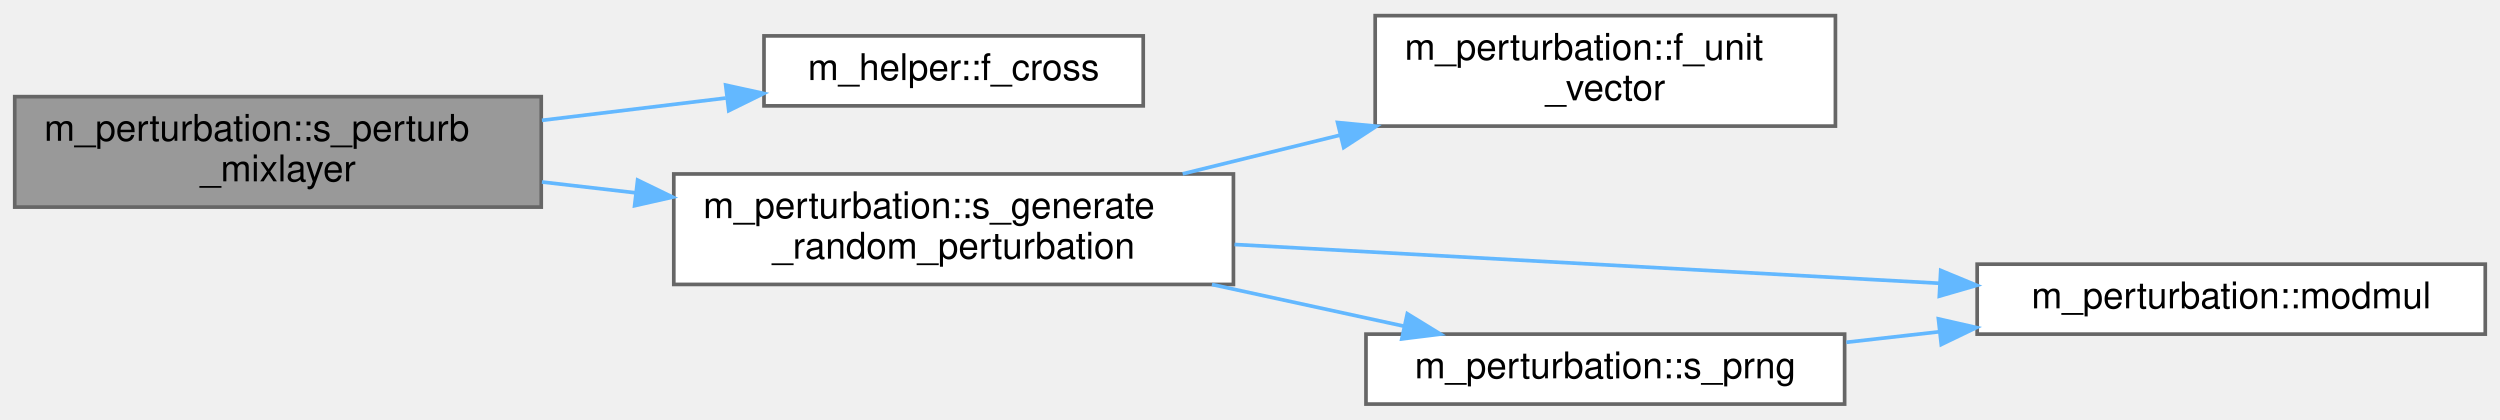
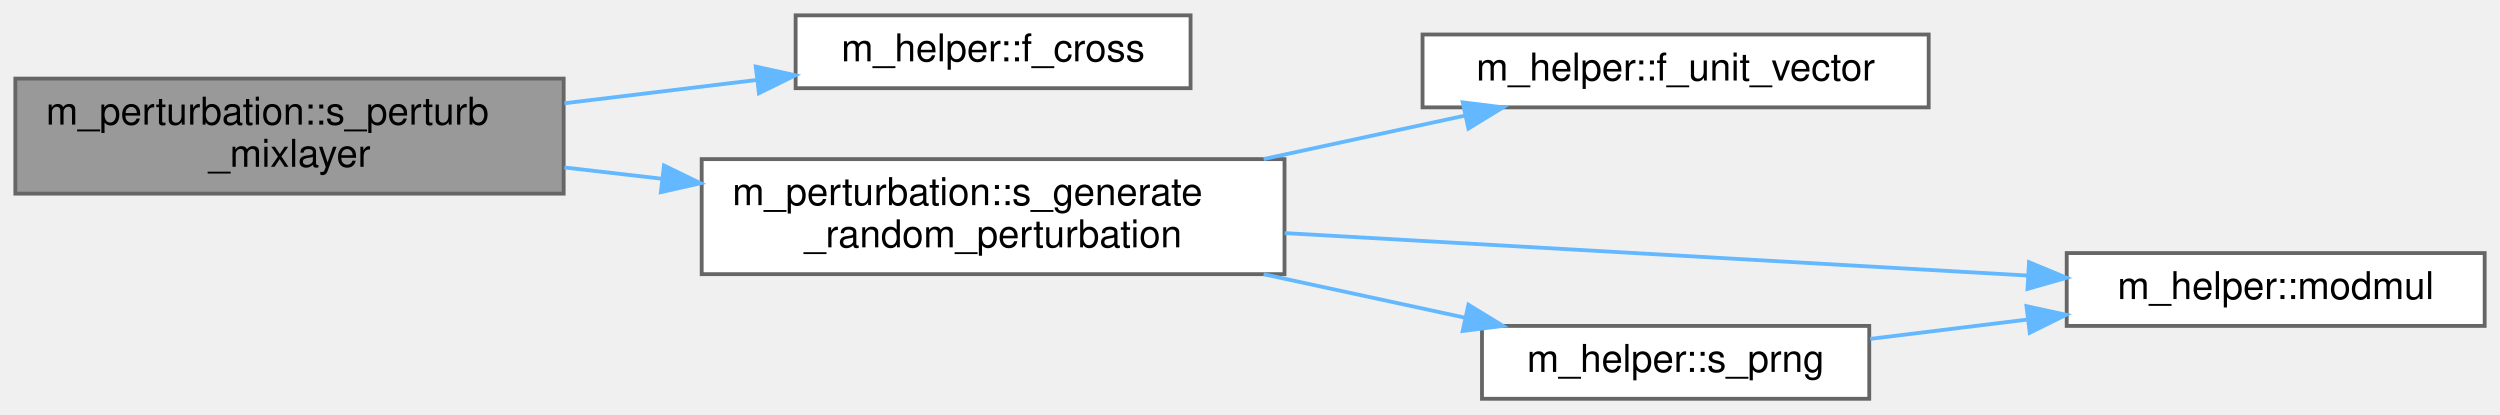
- <svg xmlns="http://www.w3.org/2000/svg" xmlns:xlink="http://www.w3.org/1999/xlink" width="679pt" height="114pt" viewBox="0.00 0.00 679.00 113.50">
-   <g id="graph0" class="graph" transform="scale(1 1) rotate(0) translate(4 109.5)">
+ <svg xmlns="http://www.w3.org/2000/svg" xmlns:xlink="http://www.w3.org/1999/xlink" width="652pt" height="108pt" viewBox="0.00 0.00 652.00 108.00">
+   <g id="graph0" class="graph" transform="scale(1 1) rotate(0) translate(4 104)">
    <g id="Node000001" class="node">
      <g id="a_Node000001">
        <a xlink:title="Compute velocity perturbations for a temporal mixing layer with a hyperbolic tangent mean streamwise ...">
          <polygon fill="#999999" stroke="#666666" points="143,-83.5 0,-83.5 0,-53.5 143,-53.5 143,-83.5" />
          <text text-anchor="start" x="8" y="-71.5" font-family="Helvetica,sans-Serif" font-size="10.00">m_perturbation::s_perturb</text>
          <text text-anchor="middle" x="71.5" y="-60.5" font-family="Helvetica,sans-Serif" font-size="10.00">_mixlayer</text>
        </a>
      </g>
    </g>
    <g id="Node000002" class="node">
      <g id="a_Node000002">
        <a xlink:href="namespacem__helper.html#aded4fe6025b2194ba0b5cc5a264af9ec" target="_top" xlink:title="Compute the cross product of two vectors.">
          <polygon fill="white" stroke="#666666" points="306.5,-100 203.5,-100 203.5,-81 306.5,-81 306.5,-100" />
          <text text-anchor="middle" x="255" y="-88" font-family="Helvetica,sans-Serif" font-size="10.00">m_helper::f_cross</text>
        </a>
      </g>
    </g>
    <g id="edge1_Node000001_Node000002" class="edge">
      <g id="a_edge1_Node000001_Node000002">
        <a xlink:title=" ">
          <path fill="none" stroke="#63b8ff" d="M143.19,-77.07C159.69,-79.07 177.11,-81.18 193.13,-83.12" />
          <polygon fill="#63b8ff" stroke="#63b8ff" points="193.09,-86.64 203.44,-84.37 193.93,-79.69 193.09,-86.64" />
        </a>
      </g>
    </g>
    <g id="Node000003" class="node">
      <g id="a_Node000003">
        <a xlink:href="namespacem__perturbation.html#a49336011b98f1698ccd754d19a70db20" target="_top" xlink:title="Generate deterministic pseudo-random wave vector, polarization, and phase for a perturbation mode.">
          <polygon fill="white" stroke="#666666" points="331,-62.5 179,-62.5 179,-32.5 331,-32.5 331,-62.5" />
          <text text-anchor="start" x="187" y="-50.5" font-family="Helvetica,sans-Serif" font-size="10.00">m_perturbation::s_generate</text>
          <text text-anchor="middle" x="255" y="-39.5" font-family="Helvetica,sans-Serif" font-size="10.00">_random_perturbation</text>
        </a>
      </g>
    </g>
    <g id="edge2_Node000001_Node000003" class="edge">
      <g id="a_edge2_Node000001_Node000003">
        <a xlink:title=" ">
          <path fill="none" stroke="#63b8ff" d="M143.19,-60.32C151.56,-59.35 160.17,-58.36 168.72,-57.37" />
          <polygon fill="#63b8ff" stroke="#63b8ff" points="169.17,-60.84 178.7,-56.21 168.36,-53.88 169.17,-60.84" />
        </a>
      </g>
    </g>
    <g id="Node000004" class="node">
      <g id="a_Node000004">
-         <a xlink:href="namespacem__perturbation.html#a492ba3cf7b2070a7db7d75f7868eedc4" target="_top" xlink:title="Generate a unit vector uniformly distributed on the sphere from two random parameters.">
-           <polygon fill="white" stroke="#666666" points="494.5,-105.5 369.5,-105.5 369.5,-75.5 494.5,-75.5 494.5,-105.5" />
-           <text text-anchor="start" x="377.5" y="-93.5" font-family="Helvetica,sans-Serif" font-size="10.00">m_perturbation::f_unit</text>
-           <text text-anchor="middle" x="432" y="-82.5" font-family="Helvetica,sans-Serif" font-size="10.00">_vector</text>
+         <a xlink:href="namespacem__helper.html#a319cbbe9abfd19b942d61587a60038f1" target="_top" xlink:title="Generate a unit vector uniformly distributed on the sphere from two random parameters.">
+           <polygon fill="white" stroke="#666666" points="499,-95 367,-95 367,-76 499,-76 499,-95" />
+           <text text-anchor="middle" x="433" y="-83" font-family="Helvetica,sans-Serif" font-size="10.00">m_helper::f_unit_vector</text>
        </a>
      </g>
    </g>
    <g id="edge3_Node000003_Node000004" class="edge">
      <g id="a_edge3_Node000003_Node000004">
        <a xlink:title=" ">
-           <path fill="none" stroke="#63b8ff" d="M317.21,-62.54C331.06,-65.94 345.88,-69.59 360.1,-73.08" />
-           <polygon fill="#63b8ff" stroke="#63b8ff" points="359.28,-76.48 369.83,-75.47 360.95,-69.68 359.28,-76.48" />
+           <path fill="none" stroke="#63b8ff" d="M325.56,-62.52C342.99,-66.28 361.42,-70.26 377.97,-73.83" />
+           <polygon fill="#63b8ff" stroke="#63b8ff" points="377.48,-77.31 388,-76 378.96,-70.47 377.48,-77.31" />
        </a>
      </g>
    </g>
    <g id="Node000005" class="node">
      <g id="a_Node000005">
-         <a xlink:href="namespacem__perturbation.html#a0c2d38b30e2c0aacd18b87e2d43a2249" target="_top" xlink:title="Compute a modular multiplication step for the linear congruential pseudo-random number generator.">
-           <polygon fill="white" stroke="#666666" points="671,-38 533,-38 533,-19 671,-19 671,-38" />
-           <text text-anchor="middle" x="602" y="-26" font-family="Helvetica,sans-Serif" font-size="10.00">m_perturbation::modmul</text>
+         <a xlink:href="namespacem__helper.html#a14ba8abf702963f7506b3127fcaf98b5" target="_top" xlink:title="Compute a modular multiplication step for the linear congruential pseudo-random number generator.">
+           <polygon fill="white" stroke="#666666" points="644,-38 535,-38 535,-19 644,-19 644,-38" />
+           <text text-anchor="middle" x="589.5" y="-26" font-family="Helvetica,sans-Serif" font-size="10.00">m_helper::modmul</text>
        </a>
      </g>
    </g>
    <g id="edge4_Node000003_Node000005" class="edge">
      <g id="a_edge4_Node000003_Node000005">
        <a xlink:title=" ">
-           <path fill="none" stroke="#63b8ff" d="M331.29,-43.35C387.96,-40.23 465.42,-35.97 522.79,-32.81" />
-           <polygon fill="#63b8ff" stroke="#63b8ff" points="523.1,-36.3 532.89,-32.25 522.72,-29.31 523.1,-36.3" />
+           <path fill="none" stroke="#63b8ff" d="M331.03,-43.21C389.46,-39.87 469.64,-35.29 524.93,-32.13" />
+           <polygon fill="#63b8ff" stroke="#63b8ff" points="525.17,-35.62 534.95,-31.56 524.77,-28.64 525.17,-35.62" />
        </a>
      </g>
    </g>
    <g id="Node000006" class="node">
      <g id="a_Node000006">
-         <a xlink:href="namespacem__perturbation.html#a54bbfa24f96c984b26015bddcfb59ee4" target="_top" xlink:title="Generate a pseudo-random number between 0 and 1 using a linear congruential generator.">
-           <polygon fill="white" stroke="#666666" points="497,-19 367,-19 367,0 497,0 497,-19" />
-           <text text-anchor="middle" x="432" y="-7" font-family="Helvetica,sans-Serif" font-size="10.00">m_perturbation::s_prng</text>
+         <a xlink:href="namespacem__helper.html#ac7e4e8792a668882d4145a218e26ad32" target="_top" xlink:title="Generate a pseudo-random number between 0 and 1 using a linear congruential generator.">
+           <polygon fill="white" stroke="#666666" points="483.5,-19 382.5,-19 382.5,0 483.5,0 483.5,-19" />
+           <text text-anchor="middle" x="433" y="-7" font-family="Helvetica,sans-Serif" font-size="10.00">m_helper::s_prng</text>
        </a>
      </g>
    </g>
    <g id="edge5_Node000003_Node000006" class="edge">
      <g id="a_edge5_Node000003_Node000006">
        <a xlink:title=" ">
-           <path fill="none" stroke="#63b8ff" d="M325.16,-32.48C342.49,-28.72 360.82,-24.74 377.27,-21.17" />
-           <polygon fill="#63b8ff" stroke="#63b8ff" points="378.22,-24.54 387.25,-19 376.73,-17.7 378.22,-24.54" />
+           <path fill="none" stroke="#63b8ff" d="M325.56,-32.48C342.99,-28.72 361.42,-24.74 377.97,-21.17" />
+           <polygon fill="#63b8ff" stroke="#63b8ff" points="378.96,-24.53 388,-19 377.48,-17.69 378.96,-24.53" />
        </a>
      </g>
    </g>
    <g id="edge6_Node000006_Node000005" class="edge">
      <g id="a_edge6_Node000006_Node000005">
        <a xlink:title=" ">
-           <path fill="none" stroke="#63b8ff" d="M497.47,-16.79C505.7,-17.72 514.18,-18.68 522.6,-19.63" />
-           <polygon fill="#63b8ff" stroke="#63b8ff" points="522.47,-23.14 532.8,-20.79 523.25,-16.18 522.47,-23.14" />
+           <path fill="none" stroke="#63b8ff" d="M483.74,-15.62C496.74,-17.22 510.94,-18.96 524.57,-20.64" />
+           <polygon fill="#63b8ff" stroke="#63b8ff" points="524.5,-24.16 534.85,-21.9 525.36,-17.21 524.5,-24.16" />
        </a>
      </g>
    </g>
  </g>
</svg>
